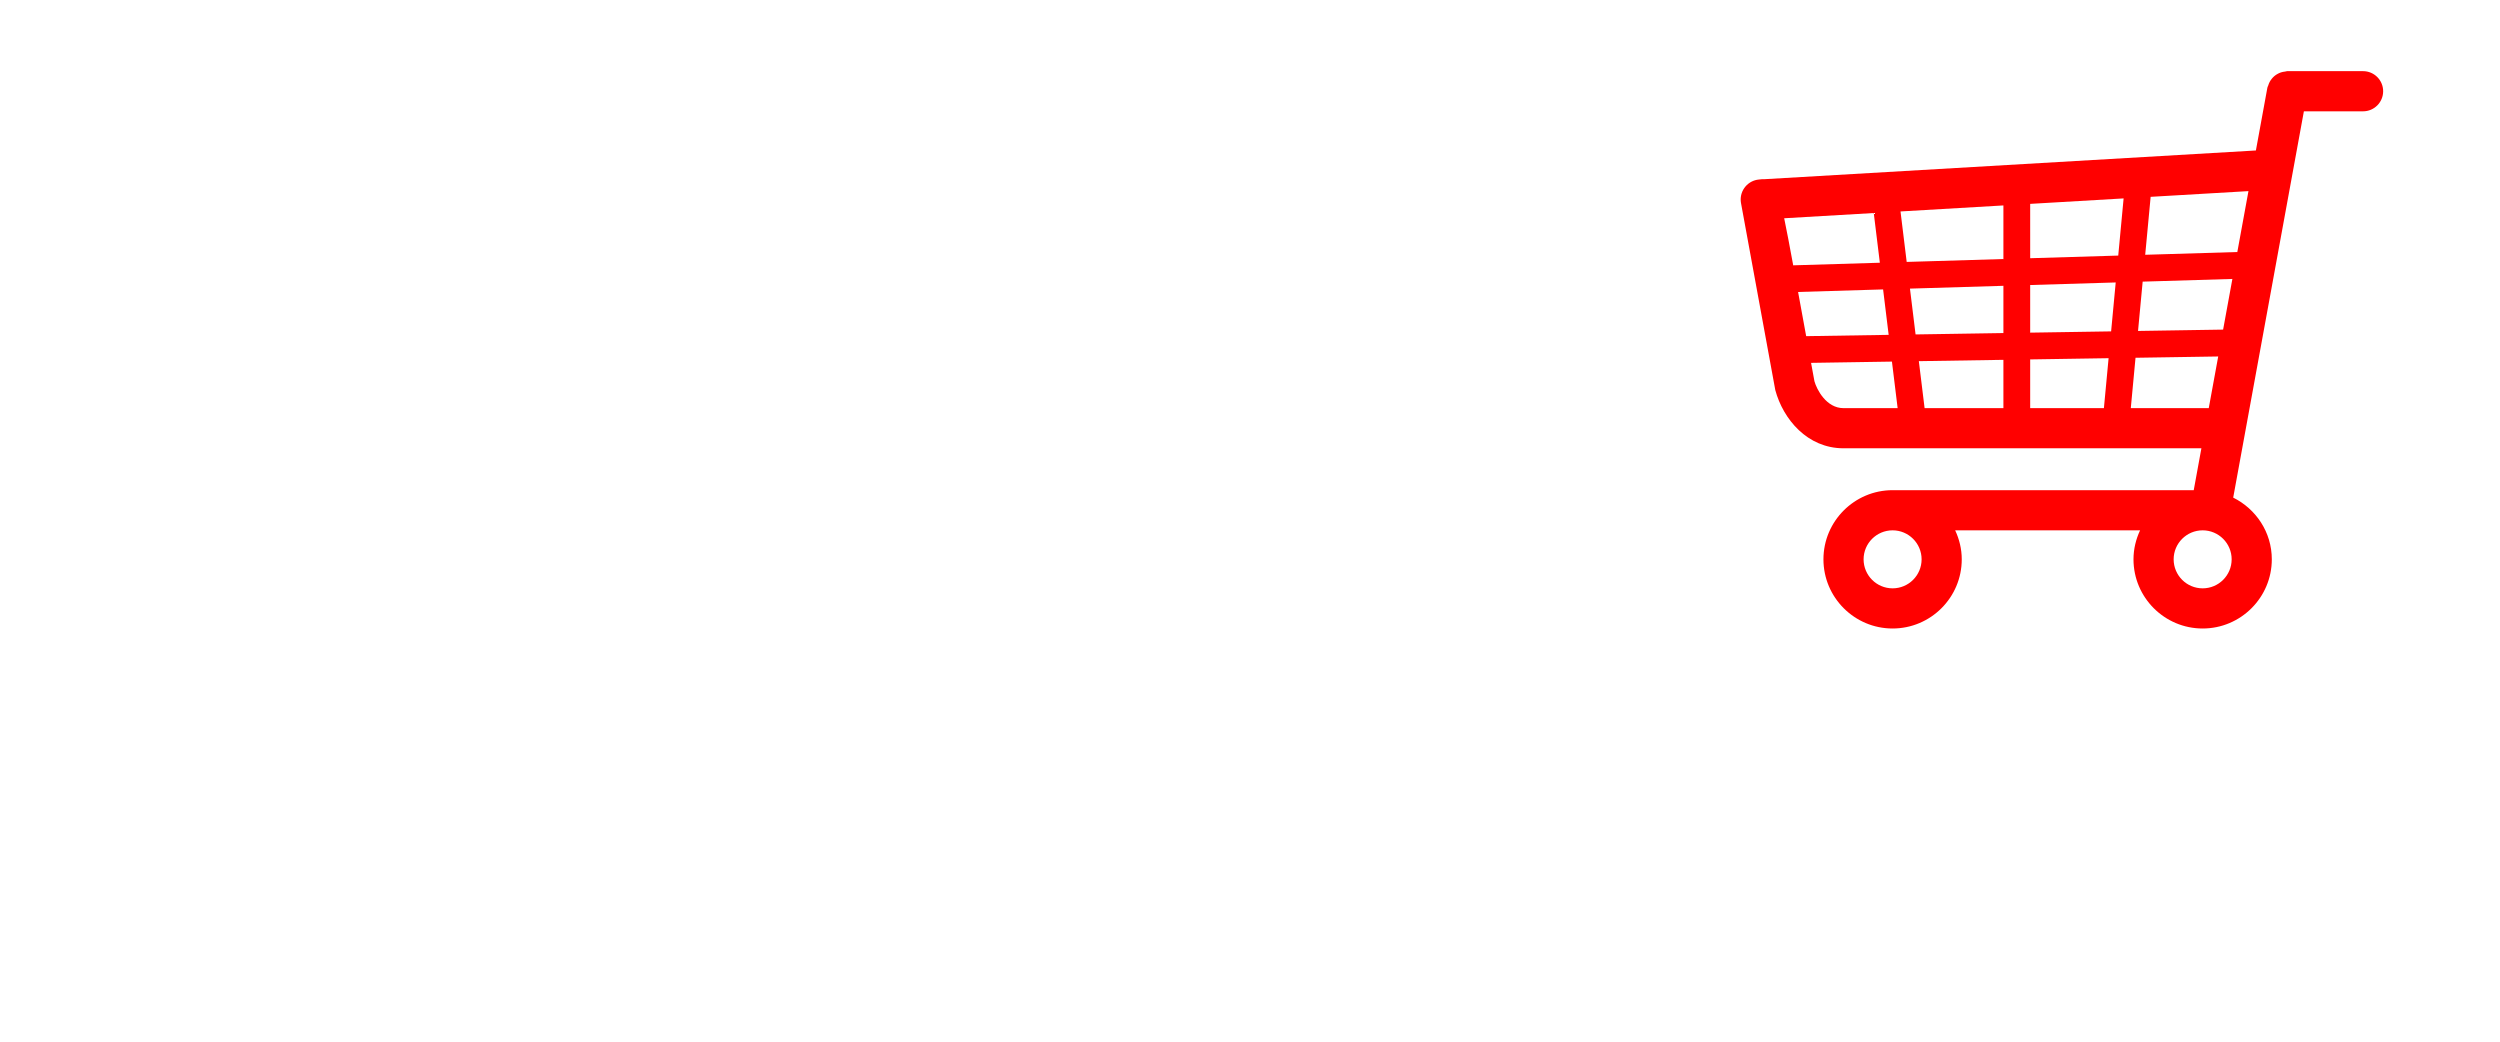
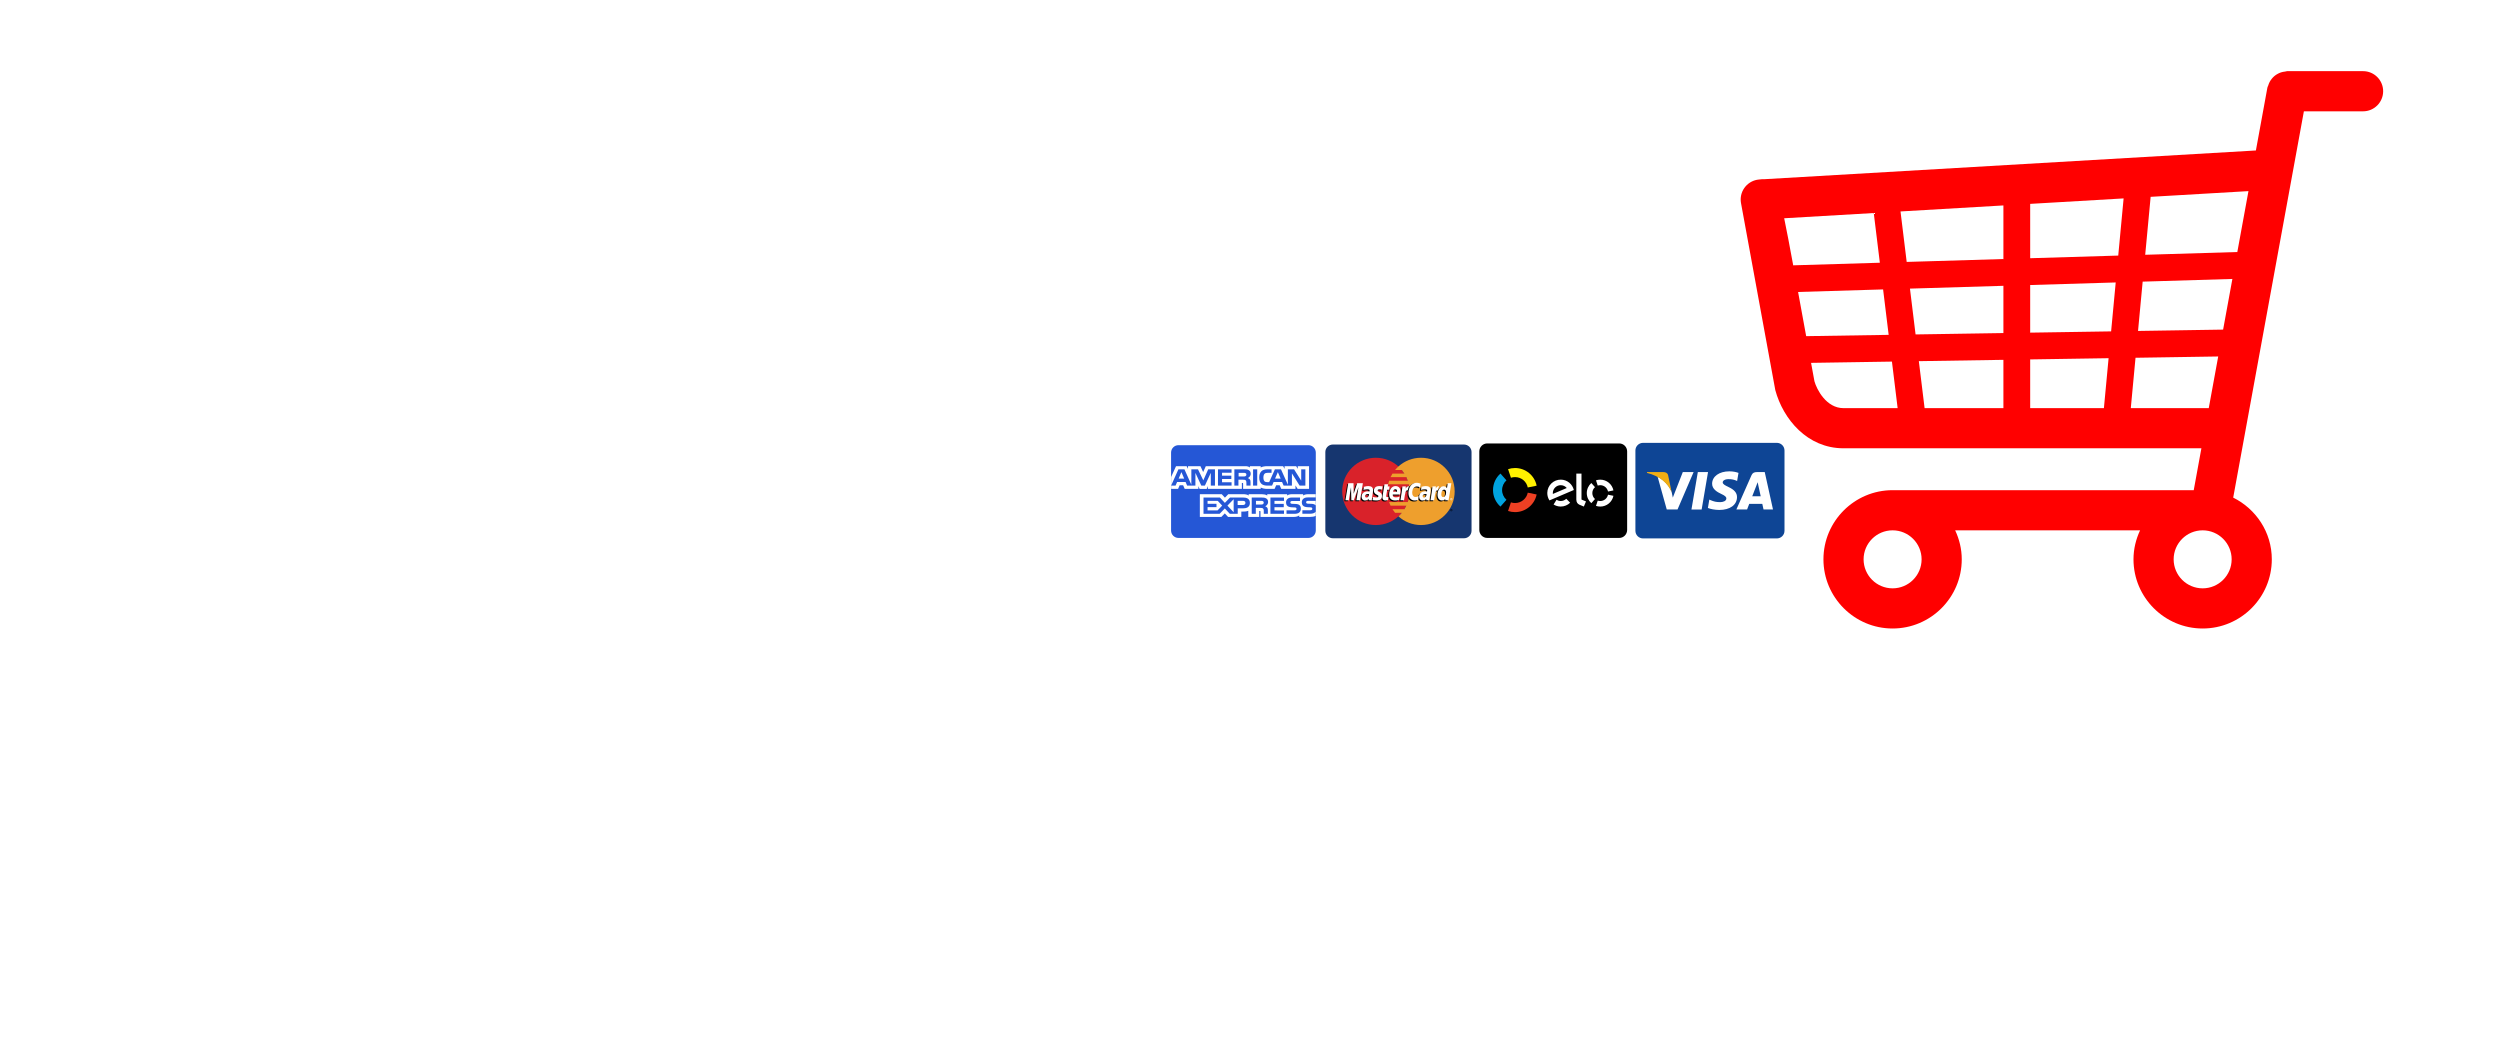
<svg xmlns="http://www.w3.org/2000/svg" id="svg25396" version="1.1" viewBox="0 0 317.5 132.292" height="500" width="1200">
  <defs id="defs25390" />
  <g id="layer1">
    <rect ry="1.002" y="-4.069" x="-1.18" height="140.305" width="322.646" id="rect25398" style="fill:#ffffff;fill-rule:evenodd;stroke-width:0.282" />
    <path id="path8468" fill="#1d1d1b" d="m 300.109,9.037 h -9.641 c -0.092,0 -0.17,0.043 -0.258,0.052 -0.184,0.02 -0.358,0.05 -0.531,0.107 -0.146,0.048 -0.275,0.107 -0.408,0.179 -0.153,0.083 -0.289,0.173 -0.422,0.285 -0.122,0.102 -0.224,0.212 -0.326,0.335 -0.105,0.127 -0.194,0.256 -0.272,0.403 -0.082,0.151 -0.139,0.306 -0.19,0.473 -0.034,0.091 -0.085,0.164 -0.102,0.259 l -1.46,7.98 -62.396,3.646 c -0.238,-0.017 -0.45,0.017 -0.717,0.043 -1.386,0.126 -2.415,1.341 -2.312,2.729 0,0.105 0.034,0.206 0.041,0.305 l 4.348,23.711 c 0.994,3.677 4.057,7.389 8.663,7.389 h 45.452 l -0.973,5.319 h -38.245 c -4.842,0 -8.783,3.941 -8.783,8.783 0,4.844 3.941,8.785 8.783,8.785 4.842,0 8.783,-3.941 8.783,-8.785 0,-1.319 -0.313,-2.559 -0.837,-3.683 h 23.485 c -0.524,1.124 -0.837,2.364 -0.837,3.683 0,4.844 3.941,8.785 8.783,8.785 4.842,0 8.783,-3.941 8.783,-8.785 0,-3.443 -2.011,-6.4 -4.903,-7.839 l 8.977,-49.059 h 7.516 c 1.407,0 2.55,-1.142 2.55,-2.55 0,-1.408 -1.142,-2.55 -2.55,-2.55 z m -17.773,32.823 -10.805,0.17 0.588,-6.262 11.394,-0.342 z m -53.979,-4.78 10.797,-0.324 0.706,5.771 -10.476,0.165 z m 14.208,-0.426 11.868,-0.356 v 6 l -11.155,0.175 z m 11.868,-3.758 -12.283,0.368 -0.785,-6.41 13.068,-0.764 z m 3.4,-7.004 11.866,-0.694 -0.682,7.261 -11.183,0.335 z m -3.4,19.807 v 6.134 h -10.009 l -0.731,-5.965 z m 3.4,-0.053 9.959,-0.156 -0.596,6.344 h -9.363 z m 0,-3.4 v -6.048 l 10.863,-0.326 -0.584,6.213 z m 26.307,-10.24 -11.699,0.351 0.691,-7.359 12.423,-0.726 z m -46.173,-4.952 0.773,6.313 -11.002,0.33 c -0.464,-2.519 -0.833,-4.476 -1.147,-5.978 z m -7.533,21.367 -0.428,-2.337 10.271,-0.161 0.723,5.912 h -6.873 c -2.185,0 -3.401,-2.367 -3.693,-3.413 z m 40.177,3.413 0.601,-6.397 10.501,-0.165 -1.201,6.562 h -9.901 z m -26.567,19.201 c 0,2.032 -1.652,3.685 -3.684,3.685 -2.032,0 -3.684,-1.653 -3.684,-3.685 0,-2.032 1.652,-3.683 3.684,-3.683 2.032,0 3.684,1.652 3.684,3.683 z m 35.693,3.685 c -2.032,0 -3.684,-1.653 -3.684,-3.685 0,-2.032 1.652,-3.683 3.684,-3.683 2.032,0 3.683,1.652 3.683,3.683 0,2.032 -1.652,3.685 -3.683,3.685 z" style="fill:#ff0000;stroke-width:3.4" />
+     <g id="g66" transform="matrix(0.02380536,0,0,0.02380536,168.3179,56.45673)">
+       <path id="path37" fill="#16366f" d="m 40,0 h 700 c 22.092,0 40,17.909 40,40 v 420 c 0,22.092 -17.908,40 -40,40 H 40 C 17.909,500 0,482.092 0,460 V 40 C 0,17.909 17.909,0 40,0 Z" />
+       <path id="path39" fill="#d9222a" d="m 449.01,250 c 0,99.143 -80.37,179.5 -179.51,179.5 C 170.36,429.5 90,349.139 90,250 90,150.867 170.362,70.5 269.5,70.5 c 99.137,0 179.51,80.37 179.51,179.5" />
+       <path id="path41" fill="#ee9f2d" d="m 510.49,70.496 c -46.38,0 -88.643,17.596 -120.5,46.466 -6.49,5.889 -12.548,12.237 -18.125,18.996 h 36.266 c 4.966,6.037 9.536,12.388 13.685,19.013 h -63.635 c -3.827,6.121 -7.28,12.469 -10.341,19.008 h 84.312 c 2.893,6.185 5.431,12.53 7.6,19.004 H 340.24 c -2.091,6.235 -3.832,12.581 -5.217,19.009 h 109.94 c 2.689,12.49 4.044,25.231 4.041,38.008 0,19.934 -3.254,39.113 -9.254,57.02 h -99.512 c 2.164,6.479 4.7,12.825 7.595,19.01 h 84.317 c -3.064,6.54 -6.52,12.889 -10.347,19.013 h -63.625 c 4.154,6.629 8.73,12.979 13.685,18.996 h 36.258 c -5.57,6.772 -11.63,13.126 -18.13,19.012 31.86,28.867 74.118,46.454 120.5,46.454 99.138,-10e-4 179.51,-80.362 179.51,-179.5 0,-99.13 -80.37,-179.5 -179.51,-179.5" />
+       <path id="path43" d="m 666.08,350.06 c 0,-3.201 2.592,-5.801 5.796,-5.801 3.204,0 5.796,2.6 5.796,5.801 0,3.199 -2.592,5.799 -5.796,5.799 -3.202,-10e-4 -5.797,-2.598 -5.796,-5.799 z m 5.796,4.408 c 2.435,-0.001 4.407,-1.975 4.408,-4.408 0,-2.433 -1.972,-4.404 -4.404,-4.404 h -0.004 c -2.429,-0.004 -4.4,1.963 -4.404,4.392 v 0.013 c -0.003,2.432 1.967,4.406 4.399,4.408 10e-4,-10e-4 0.003,-10e-4 0.005,-10e-4 z m -0.783,-1.86 h -1.188 v -5.094 h 2.149 c 0.45,0 0.908,0 1.305,0.254 0.413,0.278 0.646,0.77 0.646,1.278 0,0.57 -0.337,1.104 -0.883,1.312 l 0.937,2.25 h -1.315 l -0.78,-2.016 h -0.87 v 2.016 z m 0,-2.89 h 0.658 c 0.246,0 0.504,0.02 0.725,-0.1 0.196,-0.125 0.296,-0.359 0.296,-0.584 0,-0.195 -0.12,-0.42 -0.288,-0.516 -0.207,-0.131 -0.536,-0.101 -0.758,-0.101 h -0.633 z m -443.5,-80.063 c -2.045,-0.237 -2.945,-0.301 -4.35,-0.301 -11.045,0 -16.637,3.789 -16.637,11.268 0,4.611 2.73,7.546 6.987,7.546 7.938,0 13.659,-7.56 14,-18.513 z m 14.171,32.996 h -16.146 l 0.371,-7.676 c -4.925,6.067 -11.496,8.95 -20.425,8.95 -10.562,0 -17.804,-8.25 -17.804,-20.229 0,-18.024 12.596,-28.54 34.217,-28.54 2.208,0 5.041,0.2 7.941,0.569 0.605,-2.441 0.763,-3.486 0.763,-4.8 0,-4.908 -3.396,-6.738 -12.5,-6.738 -9.533,-0.108 -17.396,2.271 -20.625,3.334 0.204,-1.23 2.7,-16.658 2.7,-16.658 9.712,-2.846 16.117,-3.917 23.325,-3.917 16.733,0 25.596,7.512 25.58,21.712 0.032,3.805 -0.597,8.5 -1.58,14.671 -1.692,10.731 -5.32,33.718 -5.817,39.322 z m -62.158,0 h -19.488 l 11.163,-69.997 -24.925,69.997 h -13.28 l -1.64,-69.597 -11.734,69.597 H 101.46 l 15.238,-91.054 h 28.02 l 1.7,50.966 17.092,-50.966 h 31.167 l -15.071,91.054 m 354.98,-32.996 c -2.037,-0.237 -2.942,-0.301 -4.342,-0.301 -11.041,0 -16.634,3.789 -16.634,11.268 0,4.611 2.726,7.546 6.983,7.546 7.939,0 13.664,-7.56 13.993,-18.513 z m 14.183,32.996 h -16.145 l 0.365,-7.676 c -4.925,6.067 -11.5,8.95 -20.42,8.95 -10.566,0 -17.8,-8.25 -17.8,-20.229 0,-18.024 12.587,-28.54 34.212,-28.54 2.208,0 5.037,0.2 7.934,0.569 0.604,-2.441 0.763,-3.486 0.763,-4.8 0,-4.908 -3.392,-6.738 -12.496,-6.738 -9.533,-0.108 -17.388,2.271 -20.63,3.334 0.205,-1.23 2.709,-16.658 2.709,-16.658 9.713,-2.846 16.113,-3.917 23.312,-3.917 16.741,0 25.604,7.512 25.588,21.712 0.032,3.805 -0.597,8.5 -1.58,14.671 -1.682,10.731 -5.32,33.718 -5.812,39.322 z m -220.39,-1.125 c -5.334,1.68 -9.492,2.399 -14,2.399 -9.963,0 -15.4,-5.725 -15.4,-16.267 -0.142,-3.27 1.433,-11.879 2.67,-19.737 1.125,-6.917 8.45,-50.53 8.45,-50.53 h 19.371 l -2.262,11.209 h 11.7 l -2.643,17.796 h -11.742 c -2.25,14.083 -5.454,31.625 -5.491,33.95 0,3.817 2.037,5.483 6.67,5.483 2.221,0 3.941,-0.226 5.255,-0.7 l -2.578,16.397 m 59.391,-0.6 c -6.654,2.033 -13.075,3.017 -19.879,3 -21.683,-0.021 -32.987,-11.346 -32.987,-33.032 0,-25.313 14.38,-43.947 33.9,-43.947 15.97,0 26.17,10.433 26.17,26.796 0,5.429 -0.7,10.729 -2.387,18.212 h -38.575 c -1.304,10.742 5.57,15.217 16.837,15.217 6.935,0 13.188,-1.43 20.142,-4.663 z m -10.887,-43.9 c 0.107,-1.543 2.054,-13.217 -9.013,-13.217 -6.171,0 -10.583,4.704 -12.38,13.217 z m -123.42,-5.017 c 0,9.367 4.541,15.825 14.841,20.676 7.892,3.709 9.113,4.809 9.113,8.17 0,4.617 -3.48,6.7 -11.192,6.7 -5.812,0 -11.22,-0.907 -17.458,-2.92 0,0 -2.563,16.32 -2.68,17.101 4.43,0.966 8.38,1.861 20.28,2.19 20.562,0 30.058,-7.829 30.058,-24.75 0,-10.175 -3.975,-16.146 -13.737,-20.633 -8.171,-3.75 -9.109,-4.588 -9.109,-8.046 0,-4.004 3.238,-6.046 9.538,-6.046 3.825,0 9.05,0.408 14,1.113 l 2.775,-17.175 c -5.046,-0.8 -12.696,-1.442 -17.15,-1.442 -21.8,0 -29.346,11.387 -29.279,25.062 m 229.09,-23.116 c 5.413,0 10.459,1.42 17.413,4.92 l 3.187,-19.762 c -2.854,-1.12 -12.904,-7.7 -21.416,-7.7 -13.042,0 -24.066,6.47 -31.82,17.15 -11.31,-3.746 -15.959,3.825 -21.659,11.367 l -5.062,1.179 c 0.383,-2.483 0.73,-4.95 0.613,-7.446 h -17.896 c -2.445,22.917 -6.779,46.13 -10.171,69.075 l -0.884,4.976 h 19.496 c 3.254,-21.143 5.038,-34.681 6.121,-43.842 l 7.342,-4.084 c 1.096,-4.08 4.529,-5.458 11.416,-5.292 -0.926,5.008 -1.389,10.09 -1.383,15.184 0,24.225 13.071,39.308 34.05,39.308 5.404,0 10.042,-0.712 17.221,-2.657 l 3.431,-20.76 c -6.46,3.18 -11.761,4.676 -16.561,4.676 -11.328,0 -18.183,-8.362 -18.183,-22.184 -10e-4,-20.05 10.195,-34.108 24.745,-34.108" />
+       <path id="path45" fill="#ffffff" d="m 185.21,297.24 h -19.491 l 11.17,-69.988 -24.925,69.988 h -13.282 l -1.642,-69.588 -11.733,69.588 h -18.243 l 15.238,-91.042 h 28.02 l 0.788,56.362 18.904,-56.362 h 30.267 L 185.21,297.24" />
+       <path id="path47" d="m 647.52,211.6 -4.319,26.308 c -5.33,-7.012 -11.054,-12.087 -18.612,-12.087 -9.834,0 -18.784,7.454 -24.642,18.425 -8.158,-1.692 -16.597,-4.563 -16.597,-4.563 l -0.004,0.067 c 0.658,-6.133 0.92,-9.875 0.862,-11.146 h -17.9 c -2.437,22.917 -6.77,46.13 -10.157,69.075 l -0.893,4.976 h 19.492 c 2.633,-17.097 4.65,-31.293 6.133,-42.551 6.659,-6.017 9.992,-11.267 16.721,-10.917 -2.979,7.206 -4.725,15.504 -4.725,24.017 0,18.513 9.367,30.725 23.534,30.725 7.141,0 12.62,-2.462 17.966,-8.17 l -0.912,6.884 H 651.9 L 666.742,211.6 Z m -24.37,73.942 c -6.634,0 -9.983,-4.909 -9.983,-14.597 0,-14.553 6.271,-24.875 15.112,-24.875 6.695,0 10.32,5.104 10.32,14.508 10e-4,14.681 -6.369,24.964 -15.449,24.964 z" />
+       <path id="path49" fill="#ffffff" d="m 233.19,264.26 c -2.042,-0.236 -2.946,-0.3 -4.346,-0.3 -11.046,0 -16.634,3.788 -16.634,11.267 0,4.604 2.73,7.547 6.98,7.547 7.945,-10e-4 13.666,-7.559 14,-18.514 z m 14.179,32.984 h -16.146 l 0.367,-7.663 c -4.921,6.054 -11.5,8.95 -20.421,8.95 -10.567,0 -17.804,-8.25 -17.804,-20.229 0,-18.032 12.591,-28.542 34.216,-28.542 2.209,0 5.042,0.2 7.938,0.571 0.604,-2.442 0.762,-3.487 0.762,-4.808 0,-4.908 -3.391,-6.73 -12.496,-6.73 -9.537,-0.108 -17.395,2.272 -20.629,3.322 0.204,-1.226 2.7,-16.638 2.7,-16.638 9.709,-2.858 16.121,-3.93 23.321,-3.93 16.738,0 25.604,7.518 25.588,21.705 0.029,3.82 -0.605,8.512 -1.584,14.675 -1.687,10.725 -5.32,33.725 -5.812,39.317 z m 261.38,-88.592 -3.192,19.767 c -6.95,-3.496 -12,-4.921 -17.407,-4.921 -14.551,0 -24.75,14.058 -24.75,34.107 0,13.821 6.857,22.181 18.183,22.181 4.8,0 10.096,-1.492 16.554,-4.677 l -3.42,20.75 c -7.184,1.959 -11.816,2.672 -17.226,2.672 -20.976,0 -34.05,-15.084 -34.05,-39.309 0,-32.55 18.059,-55.3 43.888,-55.3 8.507,0.001 18.562,3.609 21.42,4.73 m 31.442,55.608 c -2.041,-0.236 -2.941,-0.3 -4.346,-0.3 -11.042,0 -16.634,3.788 -16.634,11.267 0,4.604 2.729,7.547 6.984,7.547 7.937,-10e-4 13.662,-7.559 13.996,-18.514 z m 14.179,32.984 h -16.15 l 0.37,-7.663 c -4.924,6.054 -11.5,8.95 -20.42,8.95 -10.563,0 -17.804,-8.25 -17.804,-20.229 0,-18.032 12.595,-28.542 34.212,-28.542 2.213,0 5.042,0.2 7.941,0.571 0.601,-2.442 0.763,-3.487 0.763,-4.808 0,-4.908 -3.392,-6.73 -12.496,-6.73 -9.533,-0.108 -17.396,2.272 -20.629,3.322 0.204,-1.226 2.704,-16.638 2.704,-16.638 9.709,-2.858 16.116,-3.93 23.316,-3.93 16.742,0 25.604,7.518 25.583,21.705 0.034,3.82 -0.595,8.512 -1.579,14.675 -1.682,10.725 -5.324,33.725 -5.811,39.317 z m -220.39,-1.122 c -5.338,1.68 -9.496,2.409 -14,2.409 -9.963,0 -15.4,-5.726 -15.4,-16.266 -0.138,-3.281 1.437,-11.881 2.675,-19.738 1.12,-6.926 8.446,-50.533 8.446,-50.533 h 19.367 l -2.259,11.212 h 9.942 l -2.646,17.788 h -9.975 c -2.25,14.091 -5.463,31.619 -5.496,33.949 0,3.83 2.042,5.483 6.671,5.483 2.22,0 3.938,-0.217 5.254,-0.692 l -2.579,16.388 m 59.392,-0.591 c -6.65,2.033 -13.08,3.013 -19.88,3 -21.684,-0.021 -32.987,-11.346 -32.987,-33.033 0,-25.321 14.38,-43.95 33.9,-43.95 15.97,0 26.17,10.429 26.17,26.8 0,5.433 -0.7,10.733 -2.382,18.212 h -38.575 c -1.306,10.741 5.569,15.221 16.837,15.221 6.93,0 13.188,-1.434 20.137,-4.676 z M 382.48,251.619 c 0.117,-1.538 2.059,-13.217 -9.013,-13.217 -6.166,0 -10.579,4.717 -12.375,13.217 z m -123.42,-5.004 c 0,9.365 4.542,15.816 14.842,20.675 7.891,3.708 9.112,4.812 9.112,8.17 0,4.617 -3.483,6.7 -11.187,6.7 -5.817,0 -11.225,-0.908 -17.467,-2.92 0,0 -2.554,16.32 -2.67,17.1 4.42,0.967 8.374,1.85 20.274,2.191 20.567,0 30.059,-7.829 30.059,-24.746 0,-10.18 -3.971,-16.15 -13.738,-20.637 -8.167,-3.758 -9.112,-4.583 -9.112,-8.046 0,-4 3.245,-6.058 9.541,-6.058 3.821,0 9.046,0.42 14.004,1.125 l 2.771,-17.18 c -5.041,-0.8 -12.691,-1.441 -17.146,-1.441 -21.804,0 -29.345,11.379 -29.283,25.067 m 398.45,50.629 h -18.437 l 0.917,-6.893 c -5.347,5.717 -10.825,8.18 -17.967,8.18 -14.168,0 -23.53,-12.213 -23.53,-30.725 0,-24.63 14.521,-45.393 31.709,-45.393 7.558,0 13.28,3.088 18.604,10.096 l 4.325,-26.308 h 19.221 z m -28.745,-17.109 c 9.075,0 15.45,-10.283 15.45,-24.953 0,-9.405 -3.63,-14.509 -10.325,-14.509 -8.838,0 -15.116,10.317 -15.116,24.875 -10e-4,9.686 3.357,14.587 9.991,14.587 z m -56.843,-56.929 c -2.439,22.917 -6.773,46.13 -10.162,69.063 l -0.891,4.975 h 19.491 c 6.971,-45.275 8.658,-54.117 19.588,-53.009 1.742,-9.266 4.982,-17.383 7.399,-21.479 -8.163,-1.7 -12.721,2.913 -18.688,11.675 0.471,-3.787 1.334,-7.466 1.163,-11.225 h -17.9 m -160.42,0 c -2.446,22.917 -6.78,46.13 -10.167,69.063 l -0.887,4.975 h 19.5 c 6.962,-45.275 8.646,-54.117 19.569,-53.009 1.75,-9.266 4.992,-17.383 7.4,-21.479 -8.154,-1.7 -12.716,2.913 -18.678,11.675 0.47,-3.787 1.325,-7.466 1.162,-11.225 h -17.899 m 254.57,68.242 c 0,-3.214 2.596,-5.8 5.796,-5.8 3.197,-0.003 5.792,2.587 5.795,5.785 v 0.015 c -10e-4,3.2 -2.595,5.794 -5.795,5.796 -3.2,-0.002 -5.794,-2.596 -5.796,-5.796 z m 5.796,4.404 c 2.432,0.001 4.403,-1.97 4.403,-4.401 v -0.002 c 0.003,-2.433 -1.968,-4.406 -4.399,-4.408 h -0.004 c -2.435,10e-4 -4.408,1.974 -4.409,4.408 0.003,2.432 1.976,4.403 4.409,4.403 z m -0.784,-1.87 h -1.188 v -5.084 h 2.154 c 0.446,0 0.908,0.008 1.296,0.254 0.416,0.283 0.654,0.767 0.654,1.274 0,0.575 -0.338,1.113 -0.888,1.317 l 0.941,2.236 h -1.319 l -0.78,-2.008 h -0.87 v 2.008 z m 0,-2.88 h 0.654 c 0.245,0 0.513,0.018 0.729,-0.1 0.195,-0.125 0.295,-0.361 0.295,-0.587 -0.009,-0.21 -0.115,-0.404 -0.287,-0.524 -0.204,-0.117 -0.542,-0.085 -0.763,-0.085 h -0.629 v 1.296 z" />
+     </g>
+     <g id="g91" transform="matrix(0.02402479,0,0,0.02402479,187.8721,56.3174)">
+       <path id="path68" d="m 41.68,0 h 698.14 c 23.027,0 41.68,18.983 41.68,42.42 v 414.66 c 0,23.437 -18.652,42.42 -41.68,42.42 H 41.68 C 18.652,499.5 0,480.517 0,457.08 V 42.42 C 0,18.983 18.652,0 41.68,0 Z" />
+       <path id="path70" fill="#fff100" d="m 167.25,181.4 c 6.8,-2.3 14.1,-3.5 21.7,-3.5 33.2,0 60.9,23.601 67.2,54.9 l 47,-9.6 c -10.8,-53.2 -57.8,-93.301 -114.2,-93.301 -12.9,0 -25.3,2.101 -36.9,6 z" />
+       <path id="path72" fill="#00a3df" d="m 111.75,333.8 31.8,-36 c -14.2,-12.6 -23.1,-30.9 -23.1,-51.4 0,-20.399 8.9,-38.8 23.1,-51.3 l -31.8,-35.899 c -24.1,21.399 -39.3,52.5 -39.3,87.3 0,34.699 15.2,65.898 39.3,87.299 z" />
+       <path id="path74" fill="#ee4023" d="m 256.15,260.2 c -6.4,31.3 -34,54.8 -67.2,54.8 -7.6,0 -14.9,-1.2 -21.8,-3.5 l -15.2,45.5 c 11.6,3.899 24.1,6 37,6 56.4,0 103.4,-40 114.2,-93.2 z" />
+       <path id="path76" fill="#ffffff" d="m 459.75,292.4 c -7.8,7.601 -18.3,12.2 -29.9,12 -8,-0.1 -15.399,-2.5 -21.6,-6.5 l -15.601,24.801 c 10.7,6.699 23.2,10.699 36.801,10.899 19.699,0.3 37.699,-7.5 50.8,-20.2 z m -28.2,-101.1 c -39.2,-0.6 -71.6,30.8 -72.2,70 -0.2,14.7 4,28.5 11.5,39.9 l 128.8,-55.101 c -7.2,-30.899 -34.8,-54.2 -68.1,-54.799 m -42.7,75.599 c -0.2,-1.6 -0.3,-3.3 -0.3,-5 0.4,-23.1 19.4,-41.6 42.5,-41.199 12.6,0.199 23.8,5.899 31.3,14.899 z m 151.3,-107.6 v 137.3 l 23.801,9.9 -11.301,27.1 -23.6,-9.8 c -5.3,-2.3 -8.9,-5.8 -11.6,-9.8 -2.601,-4 -4.601,-9.601 -4.601,-17 v -137.7 z m 85.901,63.5 c 4.2,-1.4 8.6,-2.1 13.3,-2.1 20.3,0 37.101,14.399 41,33.5 l 28.7,-5.9 c -6.6,-32.5 -35.3,-56.9 -69.7,-56.9 -7.899,0 -15.5,1.301 -22.5,3.601 z m -33.901,92.9 19.4,-21.9 c -8.7,-7.7 -14.1,-18.9 -14.1,-31.4 0,-12.5 5.5,-23.699 14.1,-31.3 L 592.15,209.2 c -14.699,13 -24,32.1 -24,53.3 0,21.2 9.301,40.199 24,53.199 z m 88.201,-44.801 c -3.899,19.101 -20.8,33.5 -41,33.5 -4.6,0 -9.1,-0.8 -13.3,-2.199 l -9.3,27.8 c 7.1,2.399 14.7,3.7 22.6,3.7 34.4,0 63.101,-24.4 69.7,-56.9 z" />
+     </g>
+     <g id="g110" transform="matrix(0.02427589,0,0,0.02427589,207.6967,56.24229)">
+       <path id="path93" fill="#0e4595" d="m 40,0 h 700 c 22.092,0 40,17.909 40,40 v 420 c 0,22.092 -17.908,40 -40,40 H 40 C 17.909,500 0,482.092 0,460 V 40 C 0,17.909 17.909,0 40,0 Z" />
+       <path id="path95" fill="#ffffff" d="m 293.2,348.73 33.361,-195.76 h 53.36 L 346.536,348.73 Z M 539.31,157.19 c -10.57,-3.966 -27.137,-8.222 -47.822,-8.222 -52.725,0 -89.865,26.55 -90.18,64.603 -0.299,28.13 26.514,43.822 46.752,53.186 20.771,9.595 27.752,15.714 27.654,24.283 -0.131,13.121 -16.586,19.116 -31.922,19.116 -21.357,0 -32.703,-2.967 -50.227,-10.276 l -6.876,-3.11 -7.489,43.823 c 12.463,5.464 35.51,10.198 59.438,10.443 56.09,0 92.5,-26.246 92.916,-66.882 0.199,-22.269 -14.016,-39.216 -44.801,-53.188 -18.65,-9.055 -30.072,-15.099 -29.951,-24.268 0,-8.137 9.668,-16.839 30.557,-16.839 17.449,-0.27 30.09,3.535 39.938,7.5 l 4.781,2.26 7.232,-42.429 m 137.31,-4.223 h -41.232 c -12.773,0 -22.332,3.487 -27.941,16.234 l -79.244,179.4 h 56.031 c 0,0 9.16,-24.123 11.232,-29.418 6.125,0 60.555,0.084 68.338,0.084 1.596,6.853 6.49,29.334 6.49,29.334 h 49.514 L 676.62,152.961 Z m -65.418,126.41 c 4.412,-11.279 21.26,-54.723 21.26,-54.723 -0.316,0.522 4.379,-11.334 7.074,-18.684 l 3.605,16.879 c 0,0 10.219,46.729 12.354,56.528 z m -363.3,-126.41 -52.24,133.5 -5.567,-27.13 C 180.37,228.064 150.07,194.182 116.197,177.219 l 47.766,171.2 56.456,-0.064 84.004,-195.39 h -56.521" />
+       <path id="path97" fill="#f2ae14" d="M 146.92,152.96 H 60.879 l -0.681,4.073 c 66.938,16.204 111.23,55.363 129.62,102.41 l -18.71,-89.96 c -3.23,-12.395 -12.597,-16.094 -24.186,-16.527" />
+     </g>
+     <g id="g126" transform="matrix(0.02356438,0,0,0.02356438,148.7261,56.53647)">
+       <path id="path112" fill="#2557d6" d="m 40,0.001 h 700 c 22.092,0 40,17.909 40,40 v 420 c 0,22.092 -17.908,40 -40,40 H 40 c -22.091,0 -40,-17.908 -40,-40 v -420 c 0,-22.091 17.909,-40 40,-40 z" />
+       <path id="path114" fill="#ffffff" d="m 0.253,235.69 h 37.441 l 8.442,-19.51 h 18.9 l 8.42,19.51 h 73.668 v -14.915 l 6.576,14.98 h 38.243 l 6.576,-15.202 v 15.138 h 183.08 l -0.085,-32.026 h 3.542 c 2.479,0.083 3.204,0.302 3.204,4.226 v 27.8 h 94.689 v -7.455 c 7.639,3.92 19.518,7.455 35.148,7.455 h 39.836 l 8.525,-19.51 h 18.9 l 8.337,19.51 h 76.765 v -18.532 l 11.626,18.532 h 61.515 v -122.51 h -60.88 v 14.468 l -8.522,-14.468 h -62.471 v 14.468 L 603.9,113.181 h -84.38 c -14.123,0 -26.539,1.889 -36.569,7.153 v -7.153 h -58.229 v 7.153 c -6.383,-5.426 -15.079,-7.153 -24.75,-7.153 h -212.74 l -14.274,31.641 -14.659,-31.641 H 91.294 v 14.468 L 83.932,113.181 H 26.787 L 0.248,171.427 v 64.261 h 0.003 z m 236.34,-17.67 h -22.464 l -0.083,-68.794 -31.775,68.793 h -19.24 l -31.858,-68.854 v 68.854 h -44.57 l -8.42,-19.592 H 32.556 l -8.505,19.592 H 0.25 L 39.491,130.182 H 72.05 l 37.269,83.164 v -83.164 h 35.766 l 28.678,59.587 26.344,-59.587 h 36.485 z M 70.693,180.197 55.695,145.18 40.78,180.197 Z m 255.3,37.821 H 252.79 v -87.837 h 73.203 v 18.291 h -51.289 v 15.833 h 50.06 v 18.005 h -50.061 v 17.542 h 51.289 z m 103.16,-64.18 c 0,14.004 -9.755,21.24 -15.439,23.412 4.794,1.748 8.891,4.838 10.84,7.397 3.094,4.369 3.628,8.271 3.628,16.116 v 17.255 h -22.104 l -0.083,-11.077 c 0,-5.285 0.528,-12.886 -3.458,-17.112 -3.202,-3.09 -8.083,-3.76 -15.973,-3.76 h -23.523 v 31.95 h -21.914 v -87.838 h 50.401 c 11.199,0 19.451,0.283 26.535,4.207 6.933,3.924 11.09,9.652 11.09,19.45 z m -27.699,13.042 c -3.013,1.752 -6.573,1.81 -10.841,1.81 h -26.62 v -19.51 h 26.982 c 3.818,0 7.804,0.164 10.393,1.584 2.842,1.28 4.601,4.003 4.601,7.765 0,3.84 -1.674,6.929 -4.515,8.351 z m 62.844,51.138 H 441.94 v -87.837 h 22.358 z m 259.56,0 H 692.805 L 651.27,152.091 v 65.927 h -44.628 l -8.527,-19.592 h -45.521 l -8.271,19.592 h -25.648 c -10.649,0 -24.138,-2.257 -31.773,-9.715 -7.701,-7.458 -11.708,-17.56 -11.708,-33.533 0,-13.027 2.395,-24.936 11.812,-34.347 7.085,-7.01 18.18,-10.242 33.28,-10.242 h 21.215 v 18.821 H 520.73 c -7.997,0 -12.514,1.14 -16.862,5.203 -3.735,3.699 -6.298,10.69 -6.298,19.897 0,9.41 1.951,16.196 6.023,20.628 3.373,3.476 9.506,4.53 15.272,4.53 h 9.842 l 30.884,-69.076 h 32.835 l 37.102,83.081 v -83.08 h 33.366 l 38.519,61.174 v -61.174 h 22.445 z m -133.2,-37.82 -15.165,-35.017 -15.081,35.017 z m 189.04,178.08 c -5.322,7.457 -15.694,11.238 -29.736,11.238 h -42.319 v -18.84 h 42.147 c 4.181,0 7.106,-0.527 8.868,-2.175 1.665,-1.474 2.605,-3.554 2.591,-5.729 0,-2.561 -1.064,-4.593 -2.677,-5.811 -1.59,-1.342 -3.904,-1.95 -7.722,-1.95 -20.574,-0.67 -46.244,0.608 -46.244,-27.194 0,-12.742 8.443,-26.156 31.439,-26.156 h 43.649 v -17.479 h -40.557 c -12.237,0 -21.129,2.81 -27.425,7.174 v -7.175 h -59.985 c -9.595,0 -20.854,2.279 -26.179,7.175 v -7.175 h -107.12 v 7.175 c -8.524,-5.892 -22.908,-7.175 -29.549,-7.175 h -70.656 v 7.175 c -6.745,-6.258 -21.742,-7.175 -30.886,-7.175 H 308.26 l -18.094,18.764 -16.949,-18.764 h -118.13 v 122.59 h 115.9 l 18.646,-19.062 17.565,19.062 71.442,0.061 v -28.838 h 7.021 c 9.479,0.14 20.66,-0.228 30.523,-4.312 v 33.085 h 58.928 v -31.952 h 2.842 c 3.628,0 3.985,0.144 3.985,3.615 v 28.333 h 179.01 c 11.364,0 23.244,-2.786 29.824,-7.845 v 7.845 h 56.78 c 11.815,0 23.354,-1.587 32.134,-5.649 l 0.002,-22.84 z m -354.94,-47.155 c 0,24.406 -19.005,29.445 -38.159,29.445 h -27.343 v 29.469 h -42.591 l -26.984,-29.086 -28.042,29.086 h -86.802 v -87.859 h 88.135 l 26.961,28.799 27.875,-28.799 h 70.021 c 17.389,0 36.929,4.613 36.929,28.945 z m -174.22,40.434 H 196.66 v -17.48 h 48.11 v -17.926 h -48.11 v -15.974 h 54.939 l 23.969,25.604 z m 86.81,10.06 -33.644,-35.789 33.644,-34.65 z m 49.757,-39.066 h -28.318 v -22.374 h 28.572 c 7.912,0 13.404,3.09 13.404,10.772 0,7.599 -5.238,11.602 -13.658,11.602 z m 148.36,-40.373 h 73.138 v 18.17 h -51.315 v 15.973 h 50.062 v 17.926 h -50.062 v 17.48 l 51.314,0.08 v 18.23 h -73.139 z m -28.119,47.029 c 4.878,1.725 8.865,4.816 10.734,7.375 3.095,4.291 3.542,8.294 3.631,16.037 v 17.418 h -22.002 v -10.992 c 0,-5.286 0.531,-13.112 -3.542,-17.198 -3.201,-3.147 -8.083,-3.899 -16.076,-3.899 h -23.42 v 32.09 h -22.02 v -87.859 h 50.594 c 11.093,0 19.173,0.47 26.366,4.146 6.915,4.004 11.266,9.487 11.266,19.511 -10e-4,14.022 -9.764,21.178 -15.531,23.371 z M 494.961,318.1 c -2.932,1.667 -6.556,1.811 -10.818,1.811 h -26.622 v -19.732 h 26.982 c 3.902,0 7.807,0.08 10.458,1.587 2.84,1.423 4.538,4.146 4.538,7.903 0,3.758 -1.699,6.786 -4.538,8.431 z m 197.82,5.597 c 4.27,4.229 6.554,9.571 6.554,18.613 0,18.9 -12.322,27.723 -34.425,27.723 h -42.68 v -18.84 h 42.51 c 4.157,0 7.104,-0.525 8.95,-2.175 1.508,-1.358 2.589,-3.333 2.589,-5.729 0,-2.561 -1.17,-4.592 -2.675,-5.811 -1.675,-1.34 -3.986,-1.949 -7.803,-1.949 -20.493,-0.67 -46.157,0.609 -46.157,-27.192 0,-12.744 8.355,-26.158 31.33,-26.158 h 43.932 v 18.7 h -40.198 c -3.984,0 -6.575,0.145 -8.779,1.587 -2.4,1.422 -3.29,3.534 -3.29,6.319 0,3.314 2.037,5.57 4.795,6.546 2.311,0.77 4.795,0.995 8.526,0.995 l 11.797,0.306 c 11.895,0.276 20.061,2.248 25.024,7.065 z m 86.955,-23.52 h -39.938 c -3.986,0 -6.638,0.144 -8.867,1.587 -2.312,1.423 -3.202,3.534 -3.202,6.322 0,3.314 1.951,5.568 4.791,6.544 2.312,0.771 4.795,0.996 8.444,0.996 l 11.878,0.304 c 11.983,0.284 19.982,2.258 24.86,7.072 0.891,0.67 1.422,1.422 2.033,2.175 v -25 z" />
+     </g>
  </g>
</svg>
